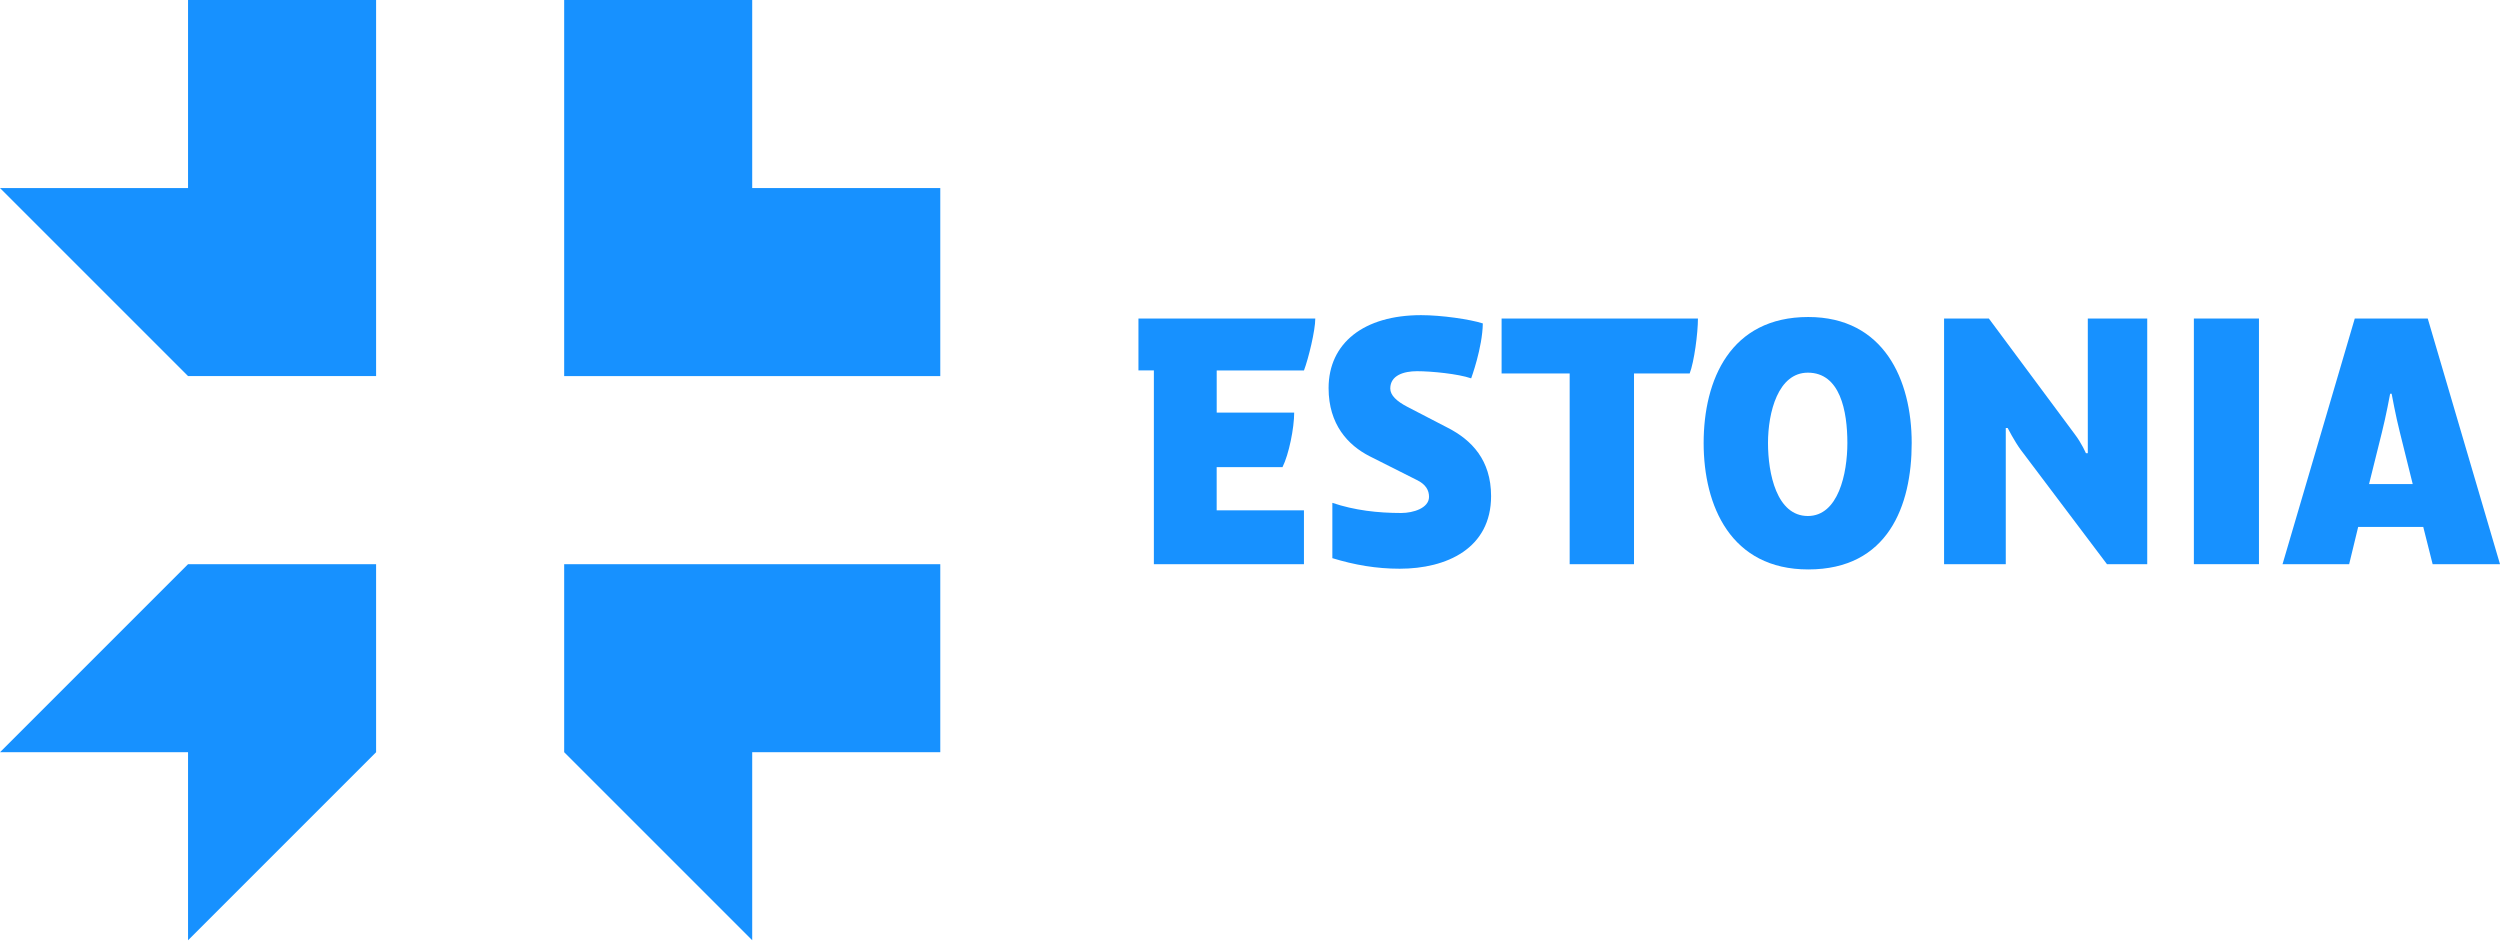
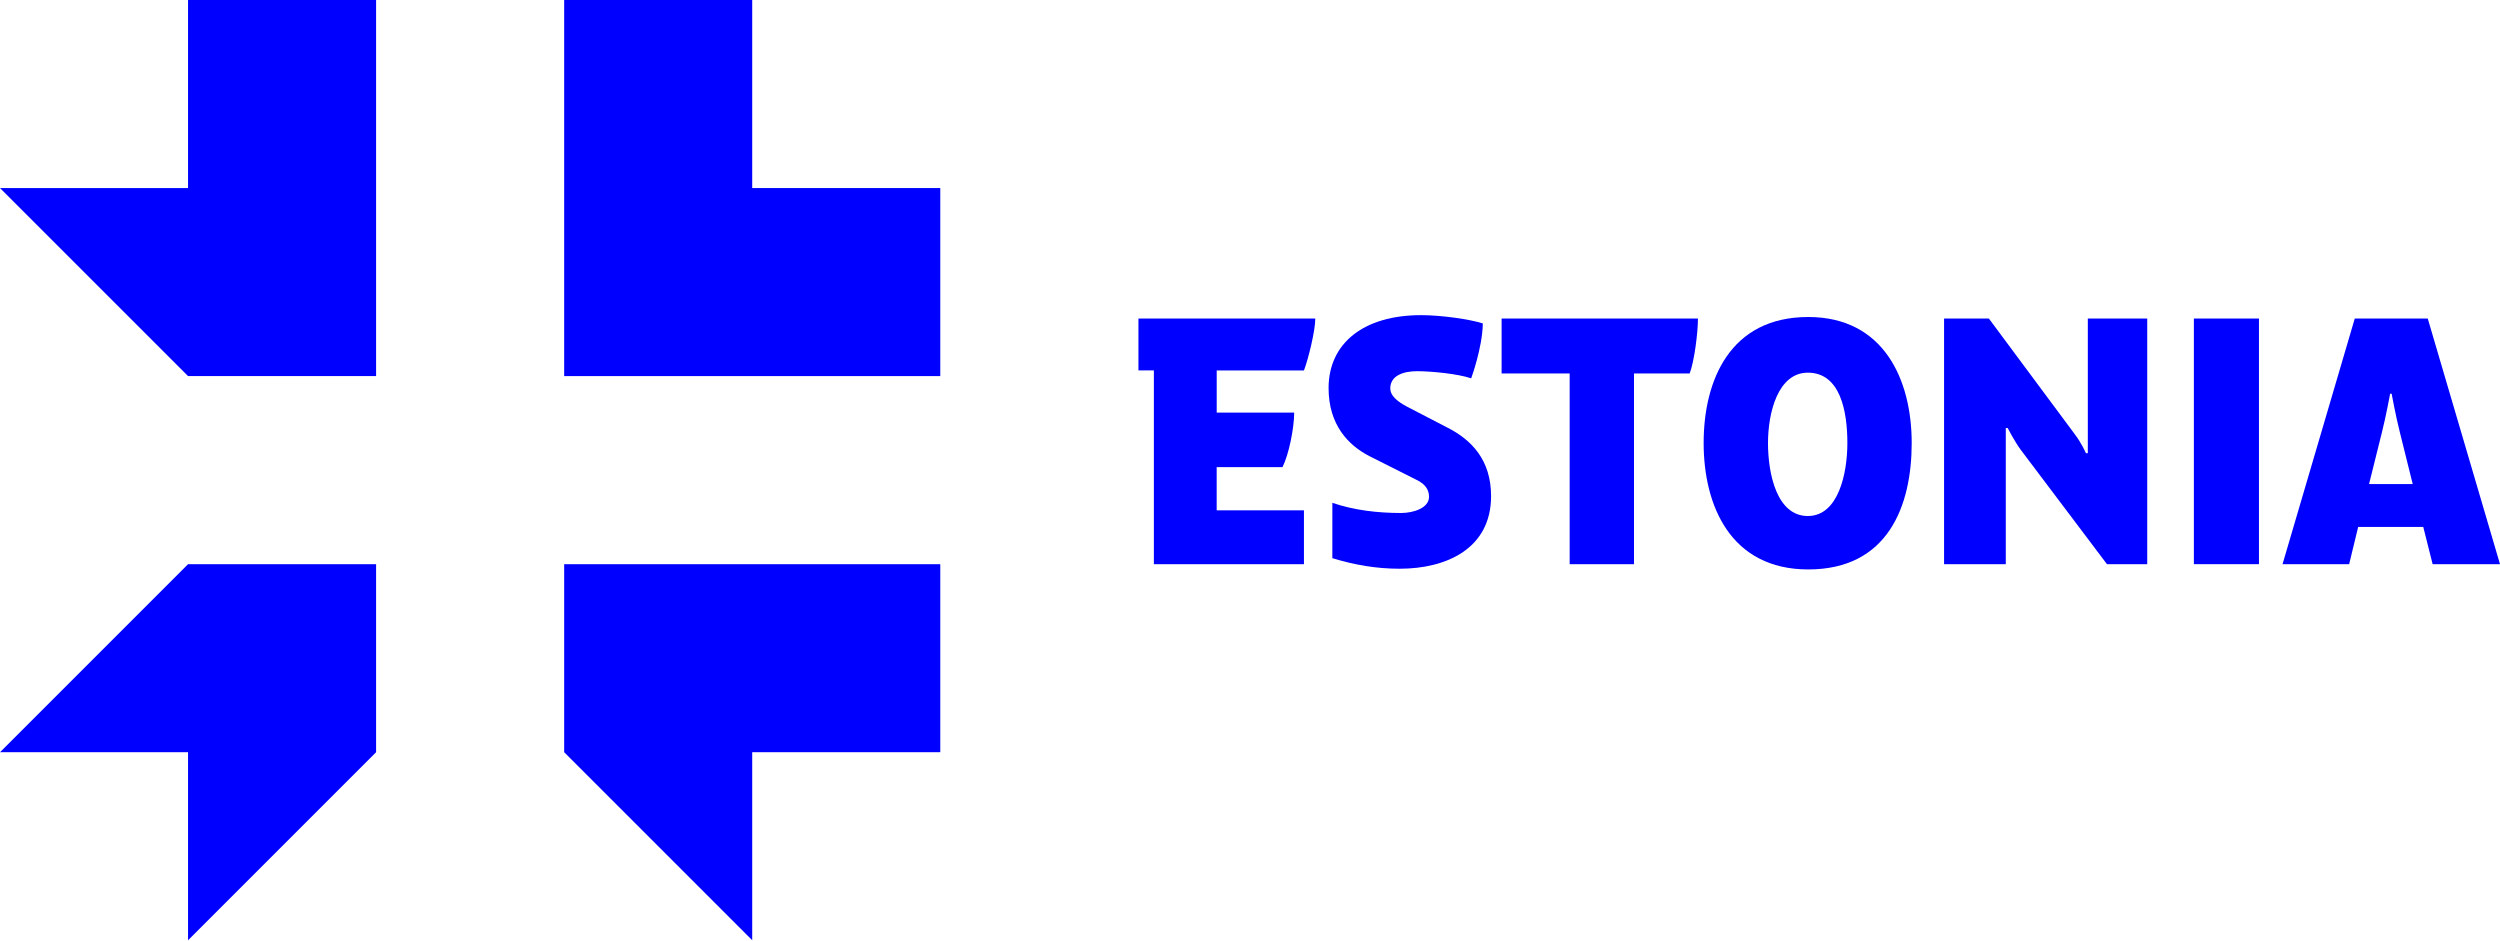
<svg xmlns="http://www.w3.org/2000/svg" version="1.1" id="Layer_1" x="0px" y="0px" width="398.814px" height="150px" viewBox="0 0 398.814 150" enable-background="new 0 0 398.814 150" xml:space="preserve">
  <g>
    <g>
-       <polygon fill="#1791FF" points="119.996,30 119.996,0 90,0 90,30 90,59.997 119.996,59.997 149.999,59.997 149.999,30   " />
-       <polygon fill="#1791FF" points="29.997,0 29.997,30 0,30 29.997,59.995 29.997,59.997 59.997,59.997 59.997,30 59.997,0   " />
-       <polygon fill="#1791FF" points="119.996,90 90,90 90,120 90.005,120 119.996,149.99 119.996,120 149.999,120 149.999,90   " />
-       <polygon fill="#1791FF" points="29.997,90 29.997,90.004 0,120 29.997,120 29.997,150 59.997,120 59.997,90   " />
+       <polygon fill="#0000FF" points="119.996,30 119.996,0 90,0 90,30 90,59.997 119.996,59.997 149.999,59.997 149.999,30   " />
+       <polygon fill="#0000FF" points="29.997,0 29.997,30 0,30 29.997,59.995 29.997,59.997 59.997,59.997 59.997,30 59.997,0   " />
+       <polygon fill="#0000FF" points="119.996,90 90,90 90,120 90.005,120 119.996,149.99 119.996,120 149.999,120 149.999,90   " />
+       <polygon fill="#0000FF" points="29.997,90 29.997,90.004 0,120 29.997,120 29.997,150 59.997,120 59.997,90   " />
    </g>
    <g>
      <g>
-         <path fill="#1791FF" d="M181.614,50.813h28.208c0,1.919-1.082,6.36-1.805,8.282h-13.922v6.721h12.361     c0,2.461-0.842,6.662-1.863,8.702h-10.502v6.898h13.922v8.586h-23.941V59.093h-2.461v-8.28H181.614z" />
-         <path fill="#1791FF" d="M212.545,80.217c3.543,1.199,7.262,1.619,10.982,1.619c1.922,0,4.439-0.779,4.439-2.578     c0-1.02-0.475-1.979-1.977-2.701l-7.504-3.779c-3.42-1.741-6.541-5.041-6.541-10.862c0-7.202,5.643-11.642,14.76-11.642     c3.244,0,7.805,0.66,9.844,1.32c-0.061,3.902-1.859,8.76-1.859,8.76c-2.102-0.717-6.303-1.138-8.641-1.138     c-2.102,0-4.264,0.658-4.264,2.76c0,1.082,1.021,2.043,2.762,2.943l6.48,3.36c3.721,1.922,6.84,5.101,6.84,10.861     c0,8.342-7.078,11.586-14.58,11.586c-3.721,0-7.199-0.6-10.742-1.686V80.217L212.545,80.217z" />
-         <path fill="#1791FF" d="M239.543,50.813h31.322c0,2.34-0.6,6.9-1.318,8.761h-8.881V90h-10.264V59.574h-10.859V50.813z" />
-         <path fill="#1791FF" d="M271.775,70.674c0-10.083,4.266-20.103,16.688-20.103c12.063,0,16.502,10.022,16.502,20.103     c0,10.025-3.783,20.166-16.502,20.166C276.102,90.84,271.775,80.699,271.775,70.674z M294.703,70.674     c0-5.101-1.137-11.224-6.303-11.224c-4.74,0-6.359,6.302-6.359,11.224c0,4.865,1.379,11.642,6.359,11.642     C293.26,82.316,294.703,75.539,294.703,70.674z" />
-         <path fill="#1791FF" d="M310.129,50.813h7.145l13.682,18.424c1.143,1.498,1.799,3.059,1.799,3.059h0.303V50.813h9.48V90h-6.422     l-13.801-18.303c-0.963-1.323-2.043-3.422-2.043-3.422h-0.299V90h-9.844V50.813z" />
-         <path fill="#1791FF" d="M349.979,50.813h10.383V90h-10.383V50.813z" />
-         <path fill="#1791FF" d="M364.123,90l11.523-39.187h11.641L398.814,90h-10.746l-1.496-5.939h-10.383L374.75,90H364.123z      M384.889,77.217l-2.041-8.222c-0.66-2.579-1.32-6.182-1.32-6.182h-0.24c0,0-0.662,3.599-1.318,6.182l-2.045,8.222H384.889z" />
+         <path fill="#0000FF" d="M181.614,50.813h28.208c0,1.919-1.082,6.36-1.805,8.282h-13.922v6.721h12.36     c0,2.461-0.842,6.662-1.863,8.702h-10.502v6.898h13.923v8.586h-23.941V59.093h-2.461v-8.28H181.614z" />
+         <path fill="#0000FF" d="M212.545,80.217c3.543,1.199,7.263,1.619,10.982,1.619c1.922,0,4.438-0.779,4.438-2.578     c0-1.02-0.475-1.979-1.977-2.701l-7.504-3.779c-3.42-1.741-6.541-5.041-6.541-10.862c0-7.202,5.643-11.642,14.76-11.642     c3.244,0,7.805,0.66,9.844,1.32c-0.061,3.902-1.858,8.76-1.858,8.76c-2.103-0.717-6.304-1.138-8.642-1.138     c-2.102,0-4.264,0.658-4.264,2.76c0,1.082,1.021,2.043,2.762,2.943l6.48,3.36c3.721,1.922,6.84,5.101,6.84,10.862     c0,8.342-7.078,11.586-14.58,11.586c-3.721,0-7.199-0.601-10.742-1.687L212.545,80.217L212.545,80.217z" />
+         <path fill="#0000FF" d="M239.543,50.813h31.322c0,2.34-0.6,6.9-1.318,8.761h-8.881V90h-10.264V59.574h-10.859V50.813     L239.543,50.813z" />
+         <path fill="#0000FF" d="M271.775,70.674c0-10.083,4.266-20.103,16.688-20.103c12.063,0,16.502,10.022,16.502,20.103     c0,10.025-3.782,20.166-16.502,20.166C276.102,90.84,271.775,80.699,271.775,70.674z M294.703,70.674     c0-5.101-1.137-11.224-6.303-11.224c-4.74,0-6.359,6.302-6.359,11.224c0,4.865,1.379,11.643,6.359,11.643     C293.26,82.316,294.703,75.539,294.703,70.674z" />
+         <path fill="#0000FF" d="M310.129,50.813h7.146l13.682,18.424c1.144,1.498,1.799,3.059,1.799,3.059h0.304V50.813h9.479V90h-6.422     l-13.801-18.303c-0.963-1.323-2.043-3.422-2.043-3.422h-0.299V90h-9.845V50.813L310.129,50.813z" />
+         <path fill="#0000FF" d="M349.979,50.813h10.383V90h-10.383V50.813z" />
+         <path fill="#0000FF" d="M364.123,90l11.523-39.187h11.641L398.814,90h-10.746l-1.496-5.939h-10.383L374.75,90H364.123z      M384.889,77.217l-2.041-8.222c-0.66-2.579-1.32-6.182-1.32-6.182h-0.24c0,0-0.662,3.599-1.317,6.182l-2.046,8.222H384.889z" />
      </g>
    </g>
  </g>
</svg>
